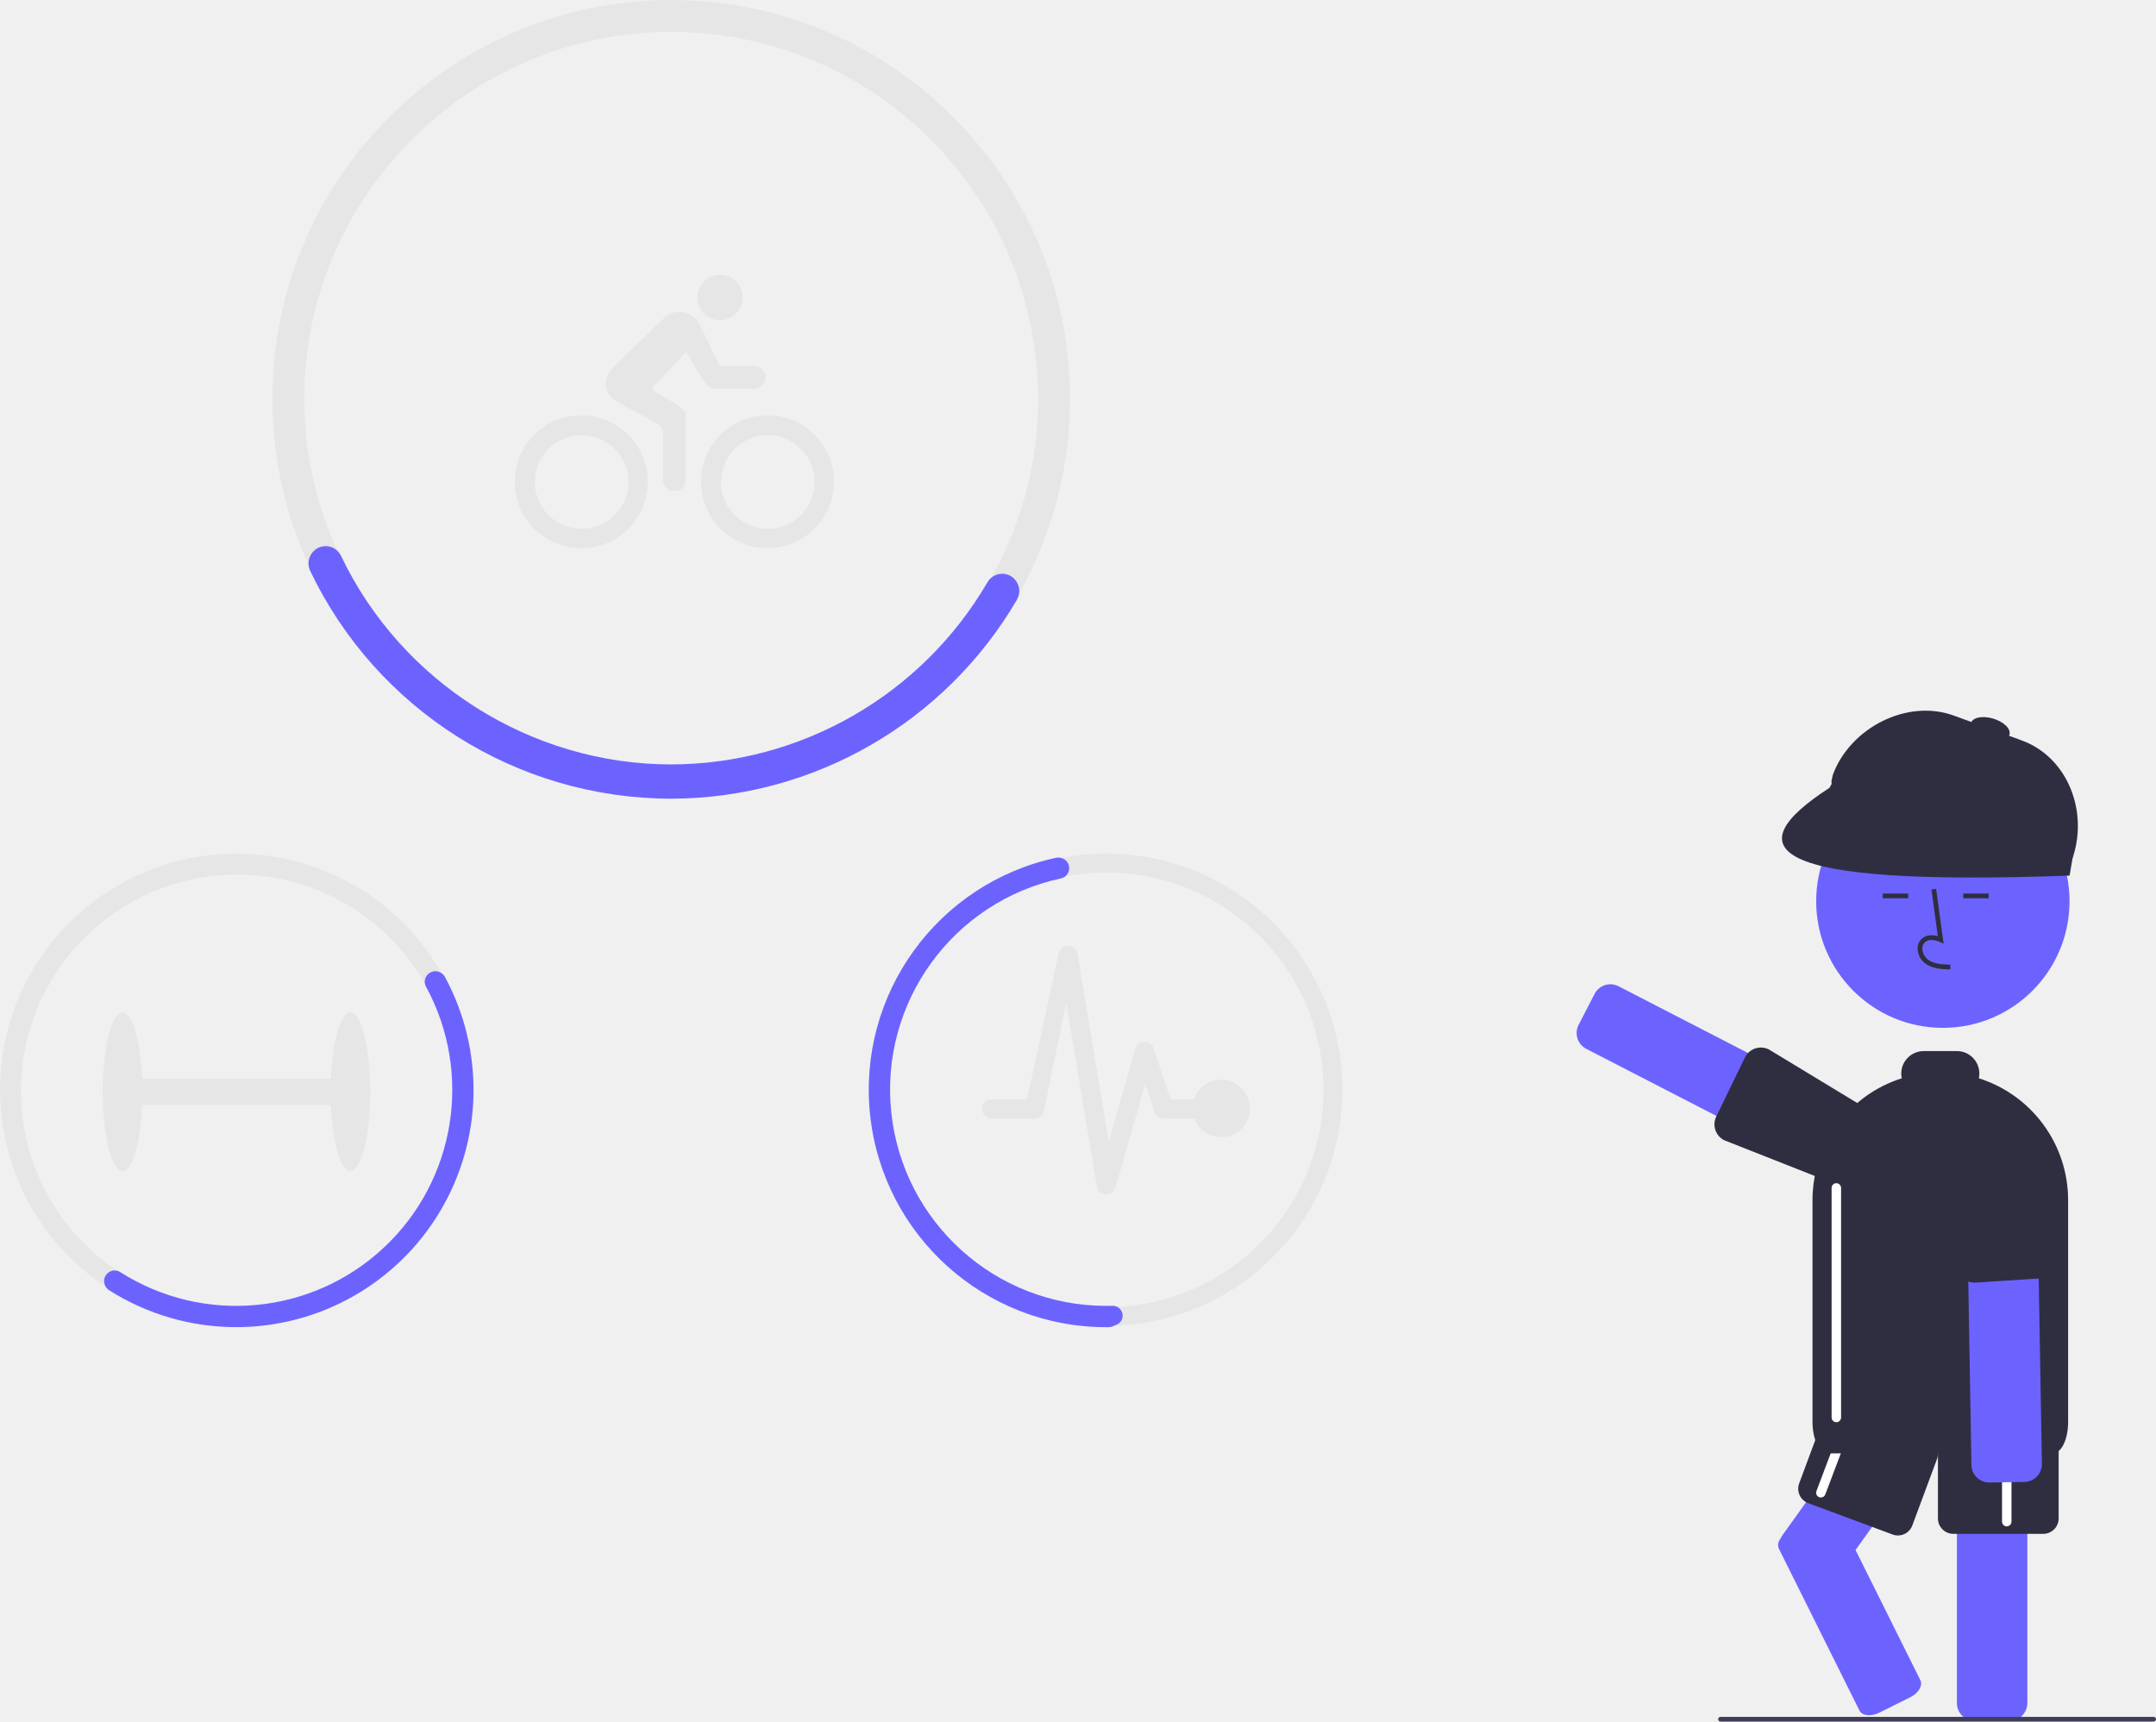
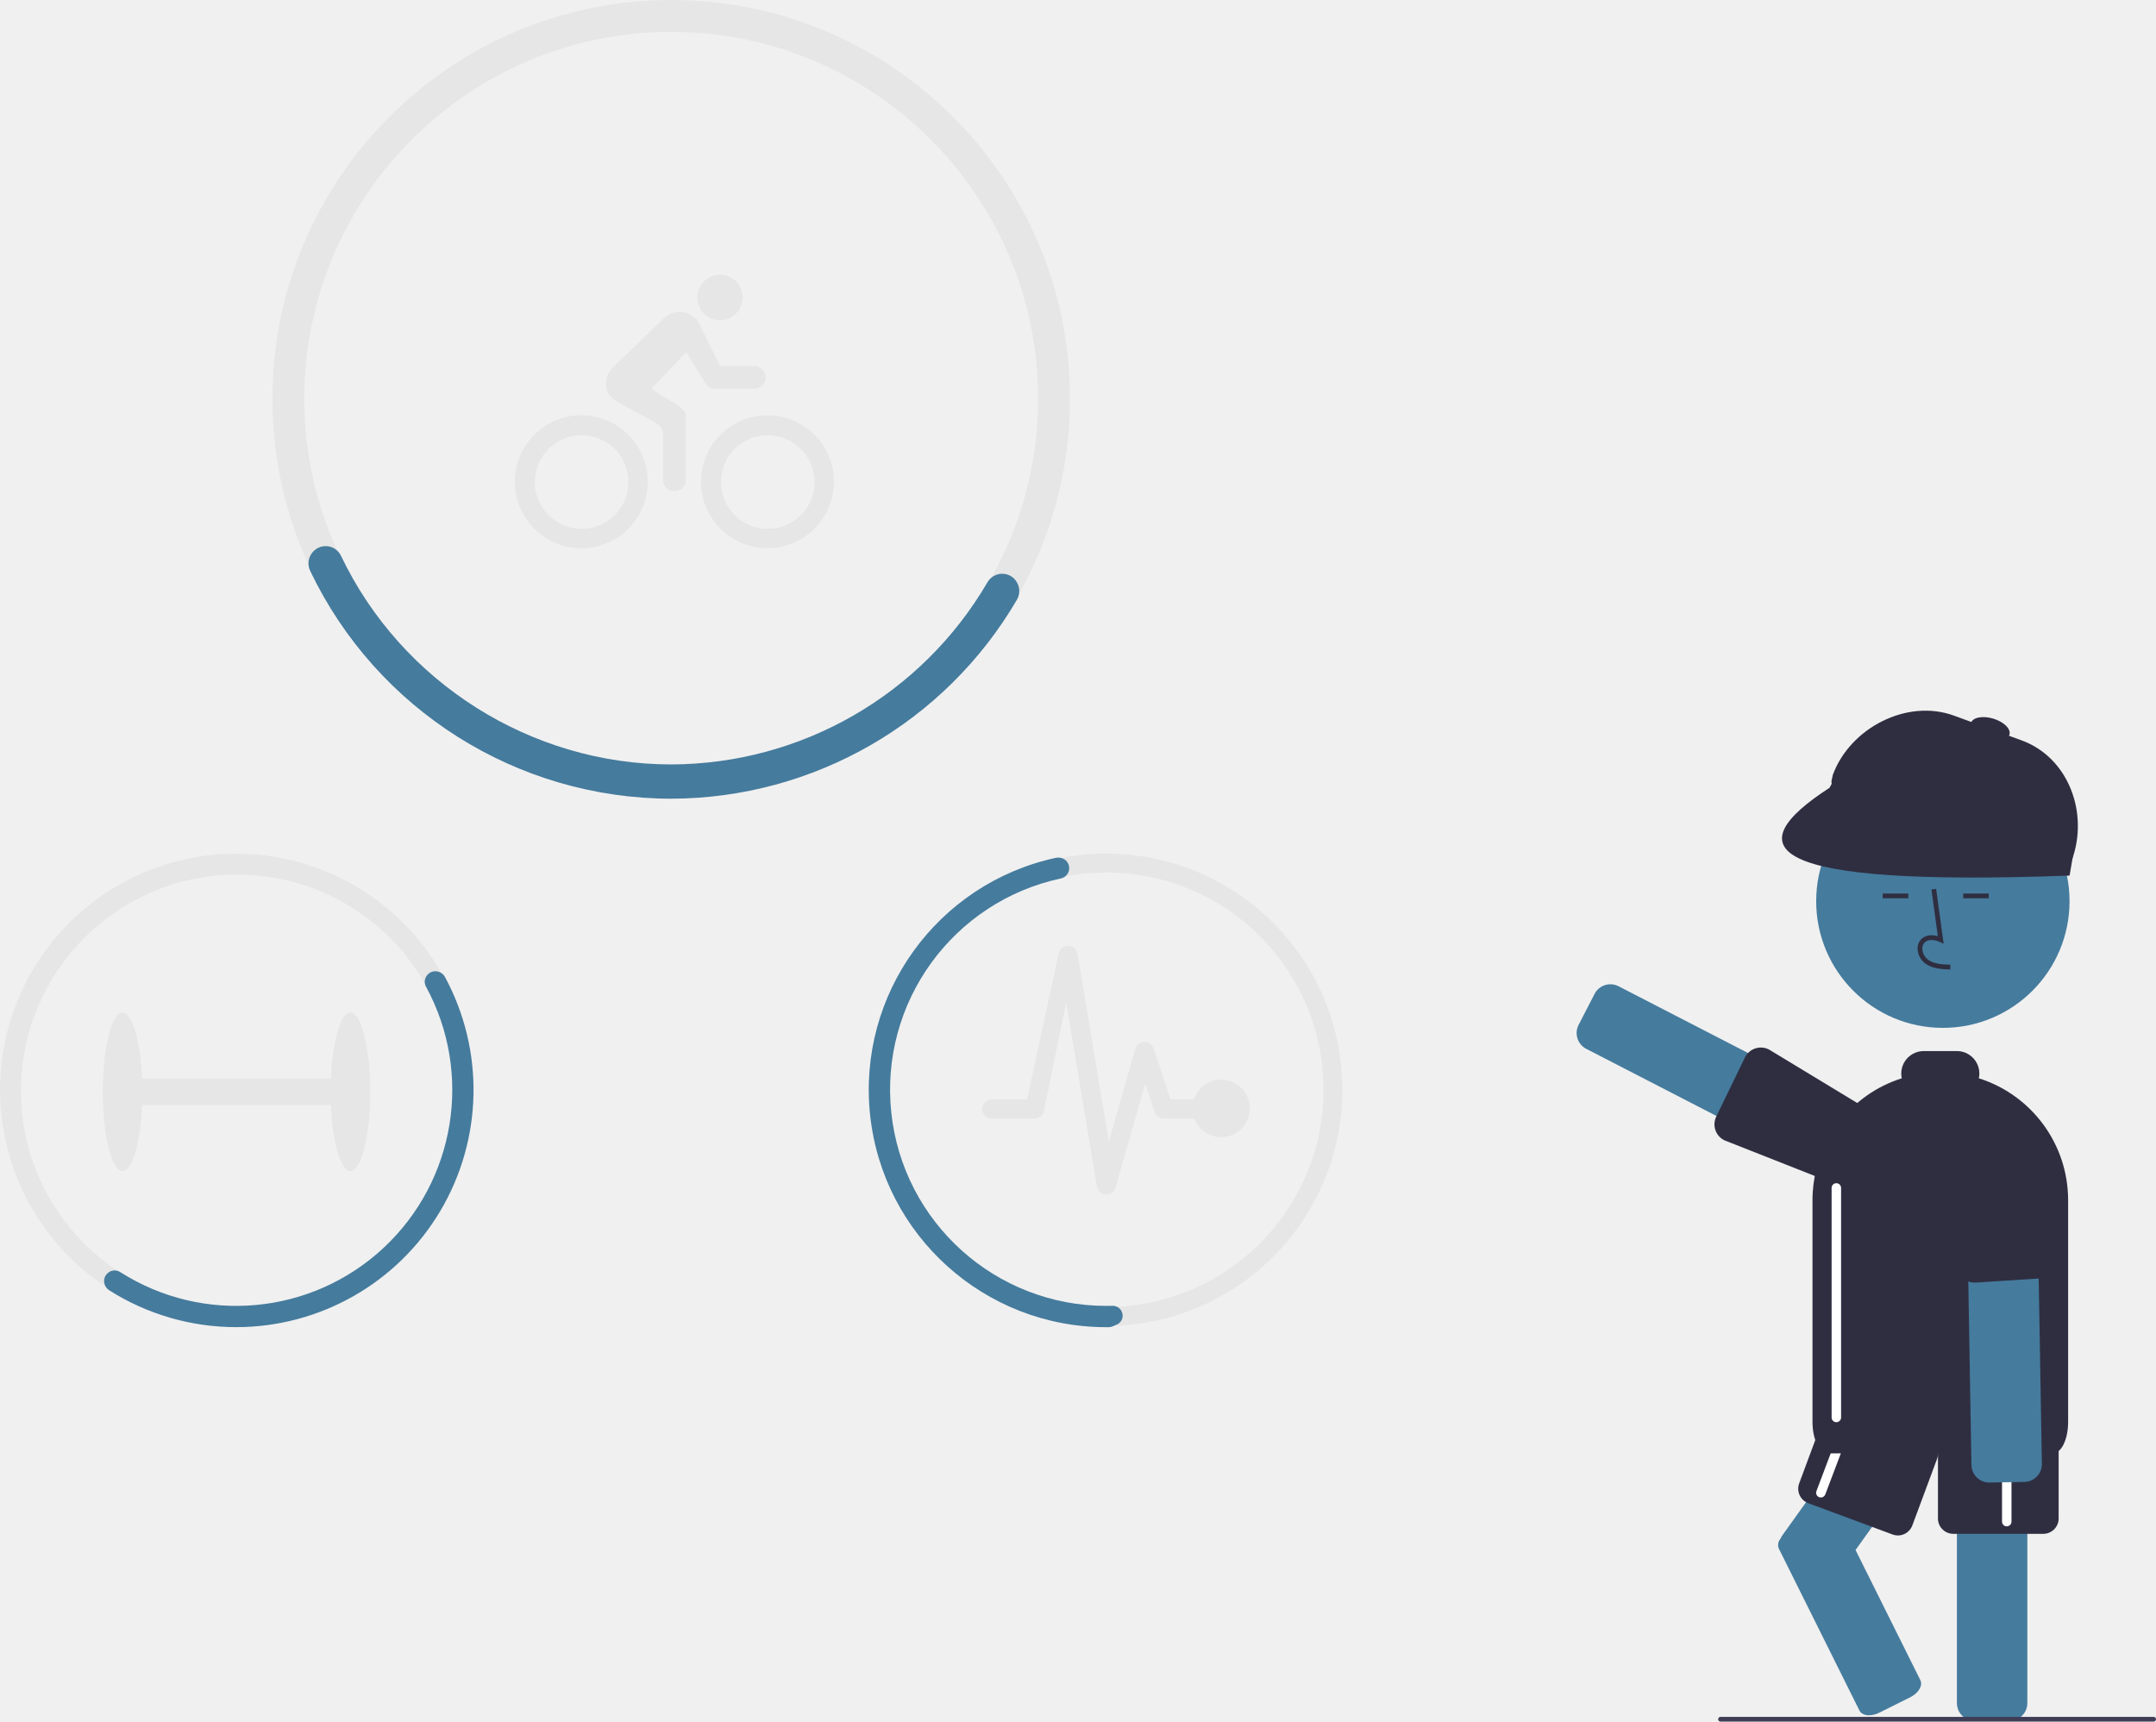
<svg xmlns="http://www.w3.org/2000/svg" id="ad9423e7-66ce-4b08-b1ae-b4bb4484fd7f" data-name="Layer 1" width="910.915" height="727.466" viewBox="0 0 910.915 727.466">
-   <path d="M896.568,736.779a4.098,4.098,0,0,1,.229-.34,6.959,6.959,0,0,1,.76-1.35l25.16-35.2,20.73-28.99h35.36l-2.5,3.49-4.45,6.23-13.79,19.28-29.55,41.33,27.39,55.02c1.12,2.24-.79,5.46-4.24,7.18l-13.21,6.58a9.712,9.712,0,0,1-4.23,1.06c-1.86,0-3.41-.69-4.06-2l-34.05-68.4A3.963,3.963,0,0,1,896.568,736.779Z" transform="translate(-144.5425 -86.26723)" fill="#6c63ff" />
+   <path d="M896.568,736.779a4.098,4.098,0,0,1,.229-.34,6.959,6.959,0,0,1,.76-1.35l25.16-35.2,20.73-28.99h35.36l-2.5,3.49-4.45,6.23-13.79,19.28-29.55,41.33,27.39,55.02c1.12,2.24-.79,5.46-4.24,7.18l-13.21,6.58a9.712,9.712,0,0,1-4.23,1.06c-1.86,0-3.41-.69-4.06-2l-34.05-68.4A3.963,3.963,0,0,1,896.568,736.779Z" transform="translate(-144.5425 -86.26723)" fill="#457b9d" />
  <path d="M944.15,734.671,908.529,721.436a6.508,6.508,0,0,1-3.829-8.357l10.449-28.122a6.509,6.509,0,0,1,8.357-3.829l35.621,13.235a6.508,6.508,0,0,1,3.829,8.357l-10.449,28.122a6.499,6.499,0,0,1-8.357,3.829Z" transform="translate(-144.5425 -86.26723)" fill="#2f2e41" />
  <path d="M913.861,719.038a1.994,1.994,0,0,1-.704-.129h-0a2.003,2.003,0,0,1-1.164-2.578l13.079-34.611a2,2,0,0,1,3.742,1.414L915.734,717.745A2.004,2.004,0,0,1,913.861,719.038Z" transform="translate(-144.5425 -86.26723)" fill="#fff" />
-   <path d="M971.337,805.919V680.909a1.968,1.968,0,0,1,.022-.348,7.443,7.443,0,0,1,4.764-6.637,7.313,7.313,0,0,1,2.714-.516h14.76a7.508,7.508,0,0,1,7.5,7.5V805.919a7.508,7.508,0,0,1-7.5,7.5H978.837A7.508,7.508,0,0,1,971.337,805.919Z" transform="translate(-144.5425 -86.26723)" fill="#6c63ff" />
+   <path d="M971.337,805.919V680.909a1.968,1.968,0,0,1,.022-.348,7.443,7.443,0,0,1,4.764-6.637,7.313,7.313,0,0,1,2.714-.516h14.76a7.508,7.508,0,0,1,7.5,7.5V805.919a7.508,7.508,0,0,1-7.5,7.5H978.837A7.508,7.508,0,0,1,971.337,805.919Z" transform="translate(-144.5425 -86.26723)" fill="#457b9d" />
  <path d="M963.328,727.899v-30a6.507,6.507,0,0,1,6.5-6.5h38a6.507,6.507,0,0,1,6.5,6.5v30a6.507,6.507,0,0,1-6.5,6.5h-38A6.507,6.507,0,0,1,963.328,727.899Z" transform="translate(-144.5425 -86.26723)" fill="#2f2e41" />
  <path d="M992.402,731.233a2.002,2.002,0,0,1-2-2v-37a2,2,0,0,1,4,0v37A2.002,2.002,0,0,1,992.402,731.233Z" transform="translate(-144.5425 -86.26723)" fill="#fff" />
-   <path d="M924.068,585.823,814.73,529.454a7.517,7.517,0,0,1-3.227-10.104l6.761-13.121a7.516,7.516,0,0,1,10.103-3.225L937.708,559.375A7.106,7.106,0,0,1,939.226,560.422a7.471,7.471,0,0,1,1.706,9.056l-6.761,13.121a7.478,7.478,0,0,1-4.386,3.708,7.771,7.771,0,0,1-2.298.352A7.442,7.442,0,0,1,924.068,585.823Z" transform="translate(-144.5425 -86.26723)" fill="#6c63ff" />
+   <path d="M924.068,585.823,814.73,529.454a7.517,7.517,0,0,1-3.227-10.104l6.761-13.121a7.516,7.516,0,0,1,10.103-3.225L937.708,559.375A7.106,7.106,0,0,1,939.226,560.422a7.471,7.471,0,0,1,1.706,9.056l-6.761,13.121a7.478,7.478,0,0,1-4.386,3.708,7.771,7.771,0,0,1-2.298.352A7.442,7.442,0,0,1,924.068,585.823Z" transform="translate(-144.5425 -86.26723)" fill="#457b9d" />
  <path d="M926.194,589.065l-53.158-20.988a7.509,7.509,0,0,1-3.347-10.057l12.122-24.984a7.537,7.537,0,0,1,4.34-3.751,7.514,7.514,0,0,1,5.796.457l48.004,29.1a2.185,2.185,0,0,1,.511.356c1.223,1.101,1.833,3.745,2.322,5.866l.078.33c.134.569.249,1.061.366,1.405l.04.132c.043.14.086.285.116.418a7.468,7.468,0,0,1-.578,5.155L936.185,585.693a7.584,7.584,0,0,1-6.727,4.146A7.199,7.199,0,0,1,926.194,589.065Z" transform="translate(-144.5425 -86.26723)" fill="#2f2e41" />
-   <circle cx="820.863" cy="380.81" r="53.519" fill="#6c63ff" />
+   <circle cx="820.863" cy="380.81" r="53.519" fill="#457b9d" />
  <path d="M968.53,495.913l.056-2c-3.721-.104-7.001-.337-9.466-2.138a6.148,6.148,0,0,1-2.381-4.528,3.514,3.514,0,0,1,1.153-2.895c1.636-1.382,4.269-.935,6.188-.055l1.655.759-3.173-23.19-1.981.271,2.699,19.727c-2.607-.767-5.023-.437-6.678.961a5.471,5.471,0,0,0-1.86,4.492,8.133,8.133,0,0,0,3.2,6.073C961.107,495.705,965.223,495.82,968.53,495.913Z" transform="translate(-144.5425 -86.26723)" fill="#2f2e41" />
  <rect x="795.466" y="377.571" width="10.771" height="2" fill="#2f2e41" />
  <rect x="829.466" y="377.571" width="10.771" height="2" fill="#2f2e41" />
  <path d="M916.618,700.374c-3.534-.204-6.291-6.015-6.291-13.302V593.399a54.363,54.363,0,0,1,1.706-13.524l0-.001c.412-1.589.902-3.168,1.453-4.692a53.865,53.865,0,0,1,17.025-23.879c.878-.717,1.796-1.411,2.728-2.062a53.642,53.642,0,0,1,14.81-7.335,9.372,9.372,0,0,1-.222-2.006,9.511,9.511,0,0,1,9.5-9.5h14a9.511,9.511,0,0,1,9.5,9.5,9.373,9.373,0,0,1-.221,2.002A54.031,54.031,0,0,1,1018.328,593.399v93.672c0,7.474-2.855,13.328-6.5,13.328h-95A.741.741,0,0,1,916.618,700.374Z" transform="translate(-144.5425 -86.26723)" fill="#2f2e41" />
-   <path d="M978.462,708.924a7.511,7.511,0,0,1-.984-3.576L975.374,582.355a7.49,7.49,0,0,1,2.104-5.342l.002-.002a7.496,7.496,0,0,1,5.263-2.29l14.76-.248a7.495,7.495,0,0,1,7.578,6.621,5.955,5.955,0,0,1,.048.742l2.112,123.002a7.518,7.518,0,0,1-7.377,7.625l-14.755.254a7.529,7.529,0,0,1-6.648-3.794Z" transform="translate(-144.5425 -86.26723)" fill="#6c63ff" />
+   <path d="M978.462,708.924a7.511,7.511,0,0,1-.984-3.576L975.374,582.355a7.49,7.49,0,0,1,2.104-5.342l.002-.002a7.496,7.496,0,0,1,5.263-2.29l14.76-.248a7.495,7.495,0,0,1,7.578,6.621,5.955,5.955,0,0,1,.048.742l2.112,123.002a7.518,7.518,0,0,1-7.377,7.625l-14.755.254a7.529,7.529,0,0,1-6.648-3.794Z" transform="translate(-144.5425 -86.26723)" fill="#457b9d" />
  <path d="M972.258,624.463a7.508,7.508,0,0,1-.965-3.208l.63-56.983a7.509,7.509,0,0,1,6.891-8.064l14.713-1.153a7.547,7.547,0,0,1,5.023,1.428c.151.114.302.254.449.353a14.035,14.035,0,0,0,1.148.86l.319.226c2.115,1.497,4.513,3.194,4.629,4.848l8.852,55.595a7.382,7.382,0,0,1-1.096,4.526,6.815,6.815,0,0,1-.677.939,6.475,6.475,0,0,1-.721.724,7.427,7.427,0,0,1-4.408,1.884l-27.691,1.787a7.508,7.508,0,0,1-7.096-3.764Z" transform="translate(-144.5425 -86.26723)" fill="#2f2e41" />
  <path d="M920.402,687.233a2.002,2.002,0,0,1-2-2v-97a2,2,0,0,1,4,0v97A2.002,2.002,0,0,1,920.402,687.233Z" transform="translate(-144.5425 -86.26723)" fill="#fff" />
  <path d="M1013.944,454.363l-92.974-34.013a4,4,0,0,1-2.382-5.131l.315-1.487c7.261-19.848,31.328-32.34,51.176-25.079l28.61,10.466c19.848,7.261,28.475,30.764,21.214,50.612l-.828,2.248A4,4,0,0,1,1013.944,454.363Z" transform="translate(-144.5425 -86.26723)" fill="#2f2e41" />
  <path d="M1018.952,456.25c-129.587,4.782-140.911-11.501-101.426-37.105l8.376-15.413,96,35Z" transform="translate(-144.5425 -86.26723)" fill="#2f2e41" />
  <ellipse cx="985.402" cy="394.233" rx="4.5" ry="8.5" transform="translate(179.6477 1138.168) rotate(-73.26954)" fill="#2f2e41" />
  <path d="M428.128,86.267c-92.916,0-168.497,75.581-168.497,168.497a167.593,167.593,0,0,0,14.774,68.989c26.407,58.61,85.367,99.508,153.723,99.508a168.59,168.59,0,0,0,168.497-168.497C596.625,161.848,521.031,86.267,428.128,86.267ZM567.536,322.5A155.175,155.175,0,0,1,428.128,409.781c-65.687,0-121.965-41.073-144.49-98.888A153.876,153.876,0,0,1,273.111,254.764C273.111,169.289,342.653,99.747,428.128,99.747s155.017,69.542,155.017,155.017A153.935,153.935,0,0,1,567.536,322.5Z" transform="translate(-144.5425 -86.26723)" fill="#e6e6e6" />
-   <path d="M428.128,423.761A169.2,169.2,0,0,1,275.592,327.495a7.279,7.279,0,0,1,.548-7.233l.09-.132a7.173,7.173,0,0,1,12.379.99c25.564,53.556,80.328,88.162,139.52,88.162a155.145,155.145,0,0,0,133.619-76.976,7.176,7.176,0,0,1,6.259-3.588,7.049,7.049,0,0,1,6.162,3.592l.079.138a7.266,7.266,0,0,1-.038,7.222A169.646,169.646,0,0,1,428.128,423.761Z" transform="translate(-144.5425 -86.26723)" fill="#6c63ff" />
+   <path d="M428.128,423.761A169.2,169.2,0,0,1,275.592,327.495a7.279,7.279,0,0,1,.548-7.233l.09-.132a7.173,7.173,0,0,1,12.379.99c25.564,53.556,80.328,88.162,139.52,88.162a155.145,155.145,0,0,0,133.619-76.976,7.176,7.176,0,0,1,6.259-3.588,7.049,7.049,0,0,1,6.162,3.592l.079.138a7.266,7.266,0,0,1-.038,7.222A169.646,169.646,0,0,1,428.128,423.761Z" transform="translate(-144.5425 -86.26723)" fill="#457b9d" />
  <path d="M390.15,270.176a19.776,19.776,0,1,1-13.871,5.807,19.515,19.515,0,0,1,13.871-5.807m0-8.425A28.088,28.088,0,1,0,418.223,289.854a28.088,28.088,0,0,0-28.073-28.103Zm58.523-40.168a9.58,9.58,0,0,0,9.628-9.531q0-.049,0-.097a9.478,9.478,0,0,0-9.387-9.568q-.09-.001-.181,0a9.599,9.599,0,0,0-.181,19.196Q448.613,221.583,448.673,221.582Zm20.129,48.593a19.776,19.776,0,1,1-13.871,5.807,19.515,19.515,0,0,1,13.871-5.807m0-8.425a28.073,28.073,0,1,0,28.073,28.073,28.073,28.073,0,0,0-28.073-28.073Z" transform="translate(-144.5425 -86.26723)" fill="#e6e6e6" />
  <path d="M463.176,240.899H448.733L439.857,222.816A9.414,9.414,0,0,0,424.963,220.83L403.389,241.621a9.797,9.797,0,0,0-2.798,6.74c0,5.235,3.791,7.101,5.566,8.154,13.69,7.883,18.505,8.756,18.505,12.697V289.041a4.814,4.814,0,0,0,9.628,0h0V261.961c0-3.972-9.147-7.221-14.533-11.434l14.713-15.496c5.627,8.575,8.214,15.496,11.434,15.496h17.271a4.814,4.814,0,1,0,.016-9.628h-.016Z" transform="translate(-144.5425 -86.26723)" fill="#e6e6e6" />
  <path d="M292.599,514.124c-4.147,0-7.581,12.074-8.246,27.906H204.569c-.665-15.832-4.099-27.906-8.246-27.906-4.624,0-8.372,14.993-8.372,33.487s3.748,33.487,8.372,33.487c4.147,0,7.581-12.074,8.246-27.906h79.783c.665,15.832,4.099,27.906,8.246,27.906,4.624,0,8.372-14.993,8.372-33.487S297.222,514.124,292.599,514.124Z" transform="translate(-144.5425 -86.26723)" fill="#e6e6e6" />
  <path d="M331.462,498.169a99.773,99.773,0,1,0,12.644,48.581A99.773,99.773,0,0,0,331.462,498.169Zm-87.16,140.392a91.358,91.358,0,1,1,.922 0Q244.762,638.563,244.302,638.561Z" transform="translate(-144.5425 -86.26723)" fill="#e6e6e6" />
-   <path d="M244.35,647.055a100.096,100.096,0,0,1-53.697-15.592,4.49,4.49,0,0,1-1.767-2.149l-.05-.13a4.403,4.403,0,0,1,1.346-5.067,4.345,4.345,0,0,1,5.166-.316A91.269,91.269,0,0,0,324.549,503.223a4.35,4.35,0,0,1,.673-5.134,4.409,4.409,0,0,1,5.154-.991l.125.059a4.456,4.456,0,0,1,2.015,1.888A100.267,100.267,0,0,1,244.397,647.055Z" transform="translate(-144.5425 -86.26723)" fill="#6c63ff" />
+   <path d="M244.35,647.055a100.096,100.096,0,0,1-53.697-15.592,4.49,4.49,0,0,1-1.767-2.149l-.05-.13a4.403,4.403,0,0,1,1.346-5.067,4.345,4.345,0,0,1,5.166-.316A91.269,91.269,0,0,0,324.549,503.223a4.35,4.35,0,0,1,.673-5.134,4.409,4.409,0,0,1,5.154-.991l.125.059a4.456,4.456,0,0,1,2.015,1.888A100.267,100.267,0,0,1,244.397,647.055Z" transform="translate(-144.5425 -86.26723)" fill="#457b9d" />
  <path d="M611.909,446.964a99.804,99.804,0,1,0-.036,199.608h.036c.647,0,1.281,0,1.928-.027A99.8,99.8,0,0,0,611.909,446.964ZM632.25,636.301A91.818,91.818,0,1,1,611.855,454.944h.054A91.818,91.818,0,0,1,632.25,636.301Z" transform="translate(-144.5425 -86.26723)" fill="#e6e6e6" />
-   <path d="M611.909,647.072a100.305,100.305,0,0,1-21.236-198.337,4.598,4.598,0,0,1,1.808-.023l.208.04a4.442,4.442,0,0,1,.101,8.7A91.328,91.328,0,0,0,611.922,638.079c.882-.008,1.74-.012,2.61-.038a4.138,4.138,0,0,1,4.212,3.242,4.003,4.003,0,0,1-2.272,4.638v0q-.881.404-1.77.793a4.107,4.107,0,0,1-1.584.351C612.716,647.072,612.315,647.072,611.909,647.072Z" transform="translate(-144.5425 -86.26723)" fill="#6c63ff" />
+   <path d="M611.909,647.072a100.305,100.305,0,0,1-21.236-198.337,4.598,4.598,0,0,1,1.808-.023l.208.04a4.442,4.442,0,0,1,.101,8.7A91.328,91.328,0,0,0,611.922,638.079c.882-.008,1.74-.012,2.61-.038a4.138,4.138,0,0,1,4.212,3.242,4.003,4.003,0,0,1-2.272,4.638v0q-.881.404-1.77.793a4.107,4.107,0,0,1-1.584.351C612.716,647.072,612.315,647.072,611.909,647.072Z" transform="translate(-144.5425 -86.26723)" fill="#457b9d" />
  <path d="M661.145,542.525a12.198,12.198,0,0,0-12.179,8.313h-9.829l-7.176-21.578a4.043,4.043,0,0,0-3.841-2.779h-.076a3.996,3.996,0,0,0-3.79,2.931l-11.244,39.239-13.215-79.363a4.057,4.057,0,0,0-7.934-.328l-13.392,61.879H563.463a4.043,4.043,0,0,0,0,8.085h18.192a4.03,4.03,0,0,0,3.916-3.057l9.45-46.036,12.962,77.797a4.014,4.014,0,0,0,3.765,3.36h.227a4.055,4.055,0,0,0,3.891-2.931l12.558-43.863,3.967,11.951a4.076,4.076,0,0,0,3.841,2.779H649.143a12.131,12.131,0,1,0,12.002-16.398Z" transform="translate(-144.5425 -86.26723)" fill="#e6e6e6" />
  <path d="M1054.458,813.733h-183a1,1,0,0,1,0-2h183a1,1,0,0,1,0,2Z" transform="translate(-144.5425 -86.26723)" fill="#3f3d56" />
</svg>
